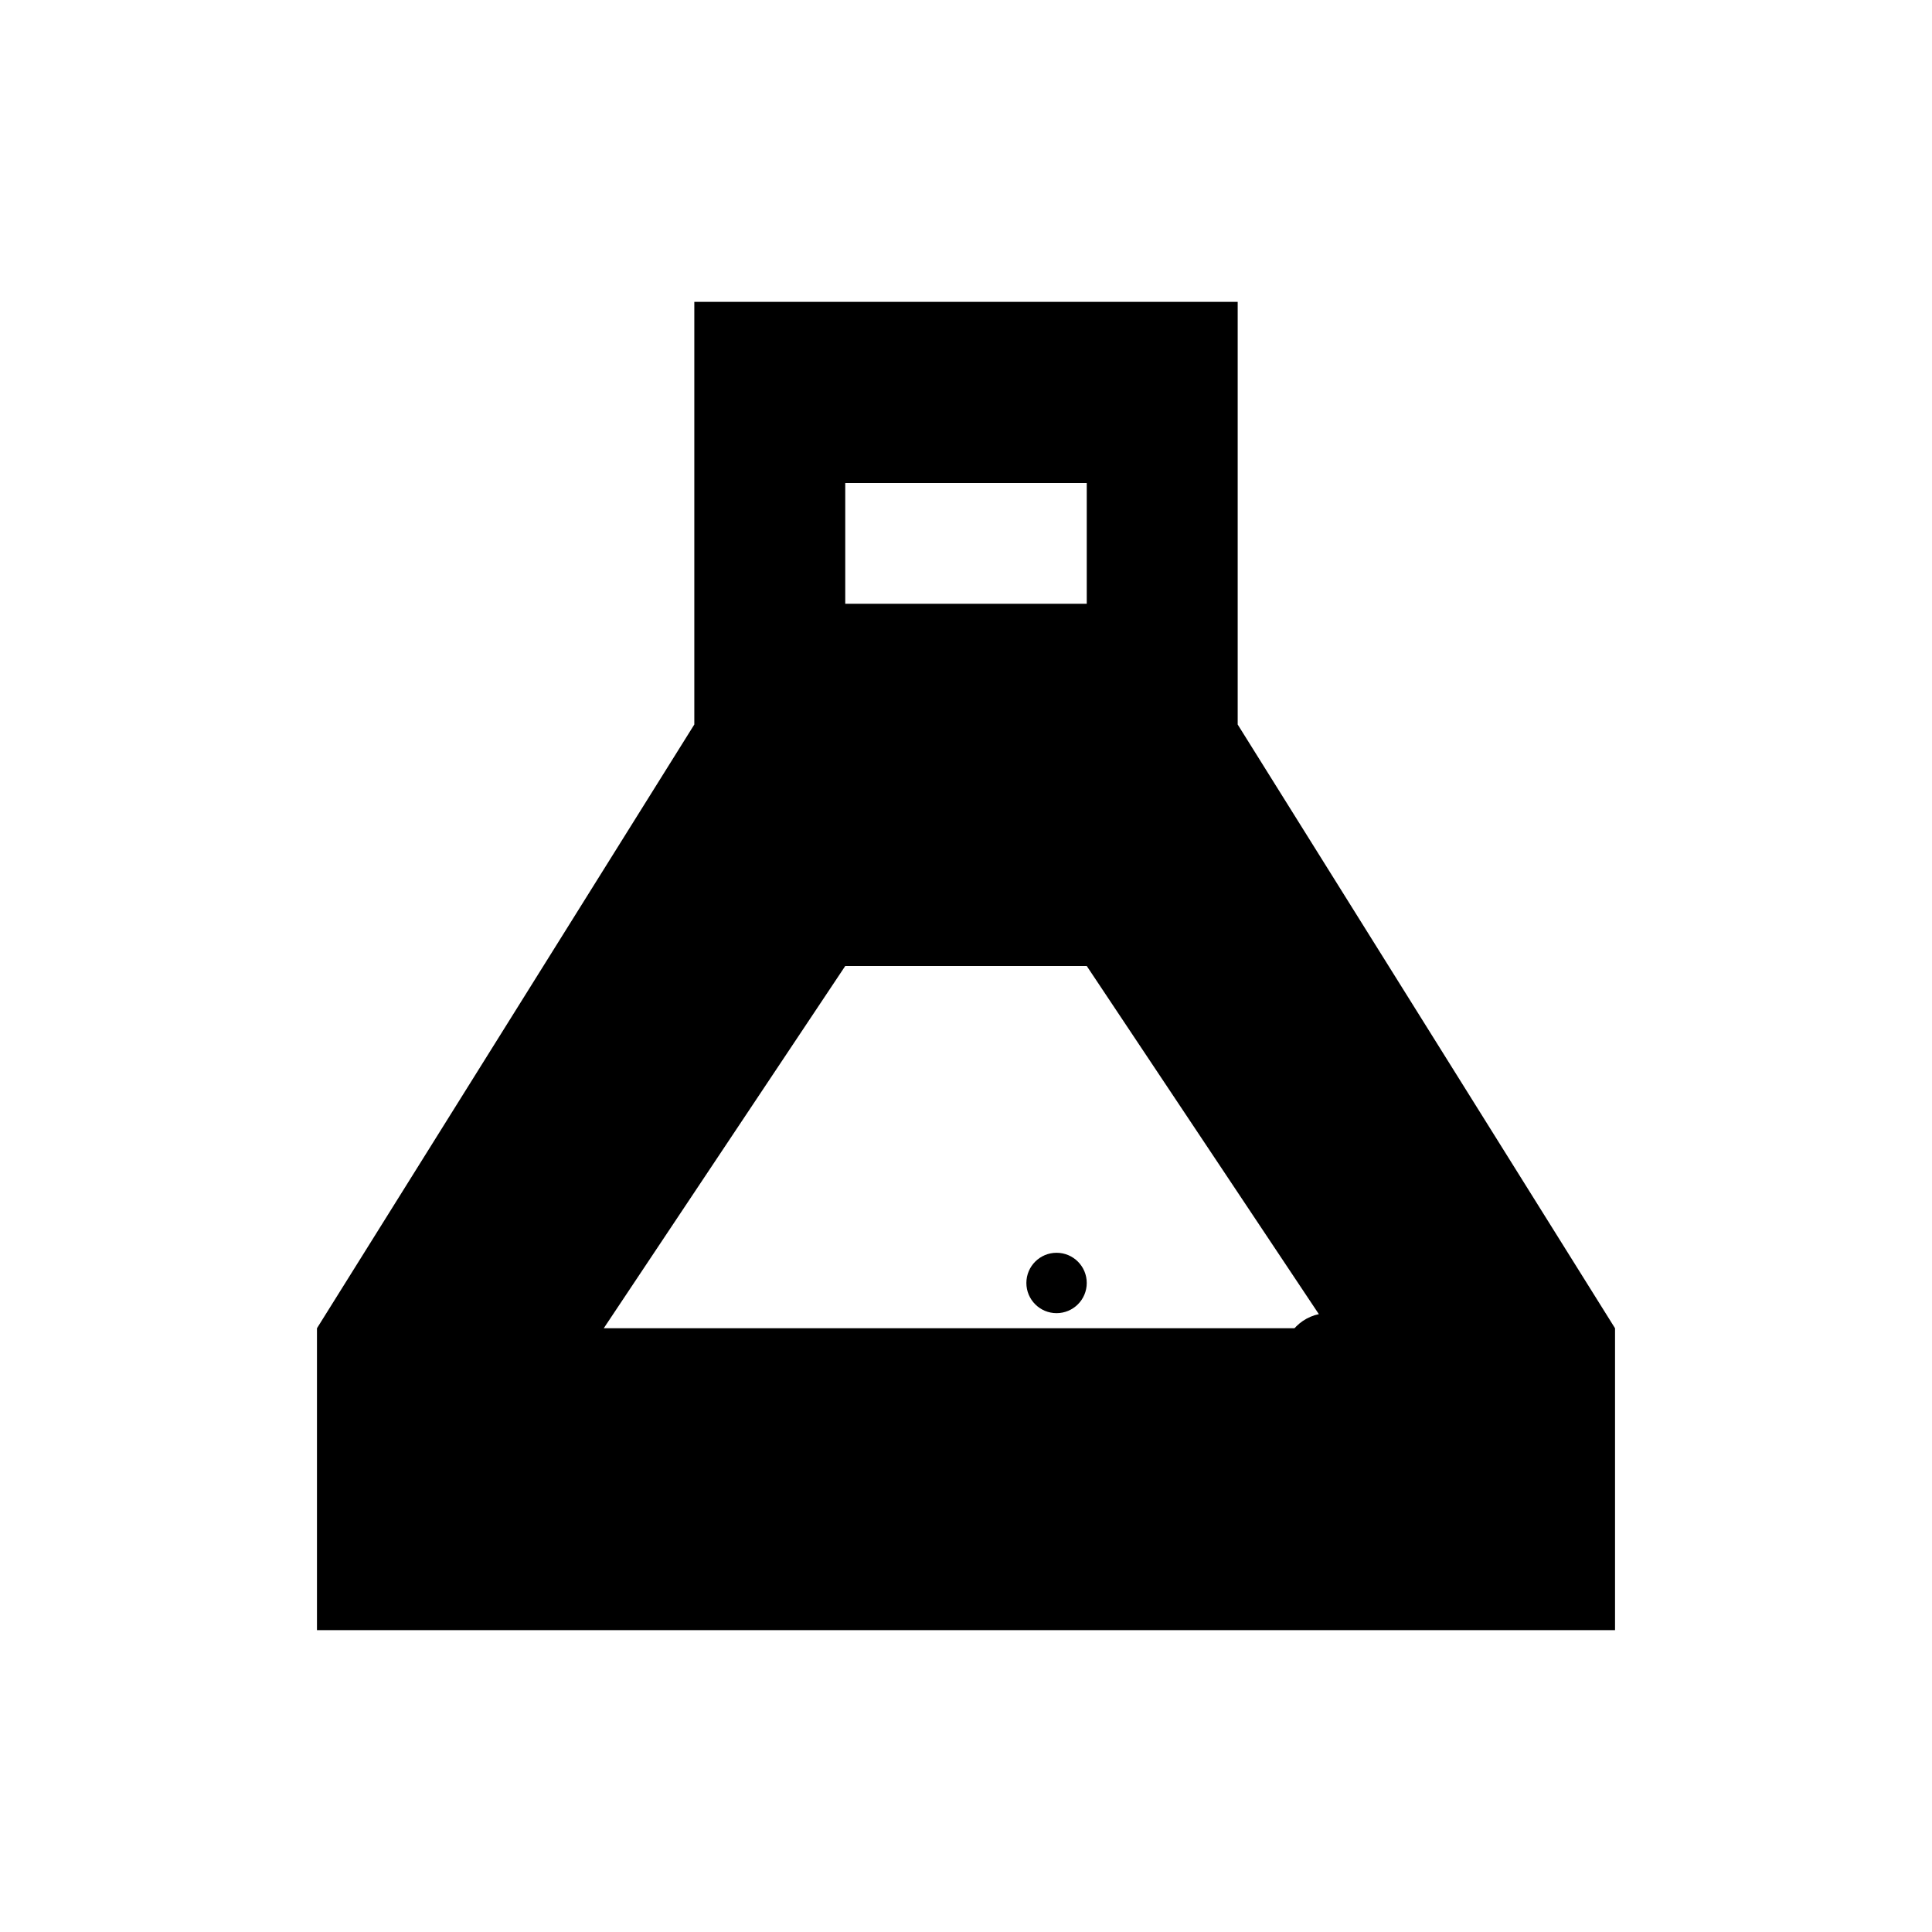
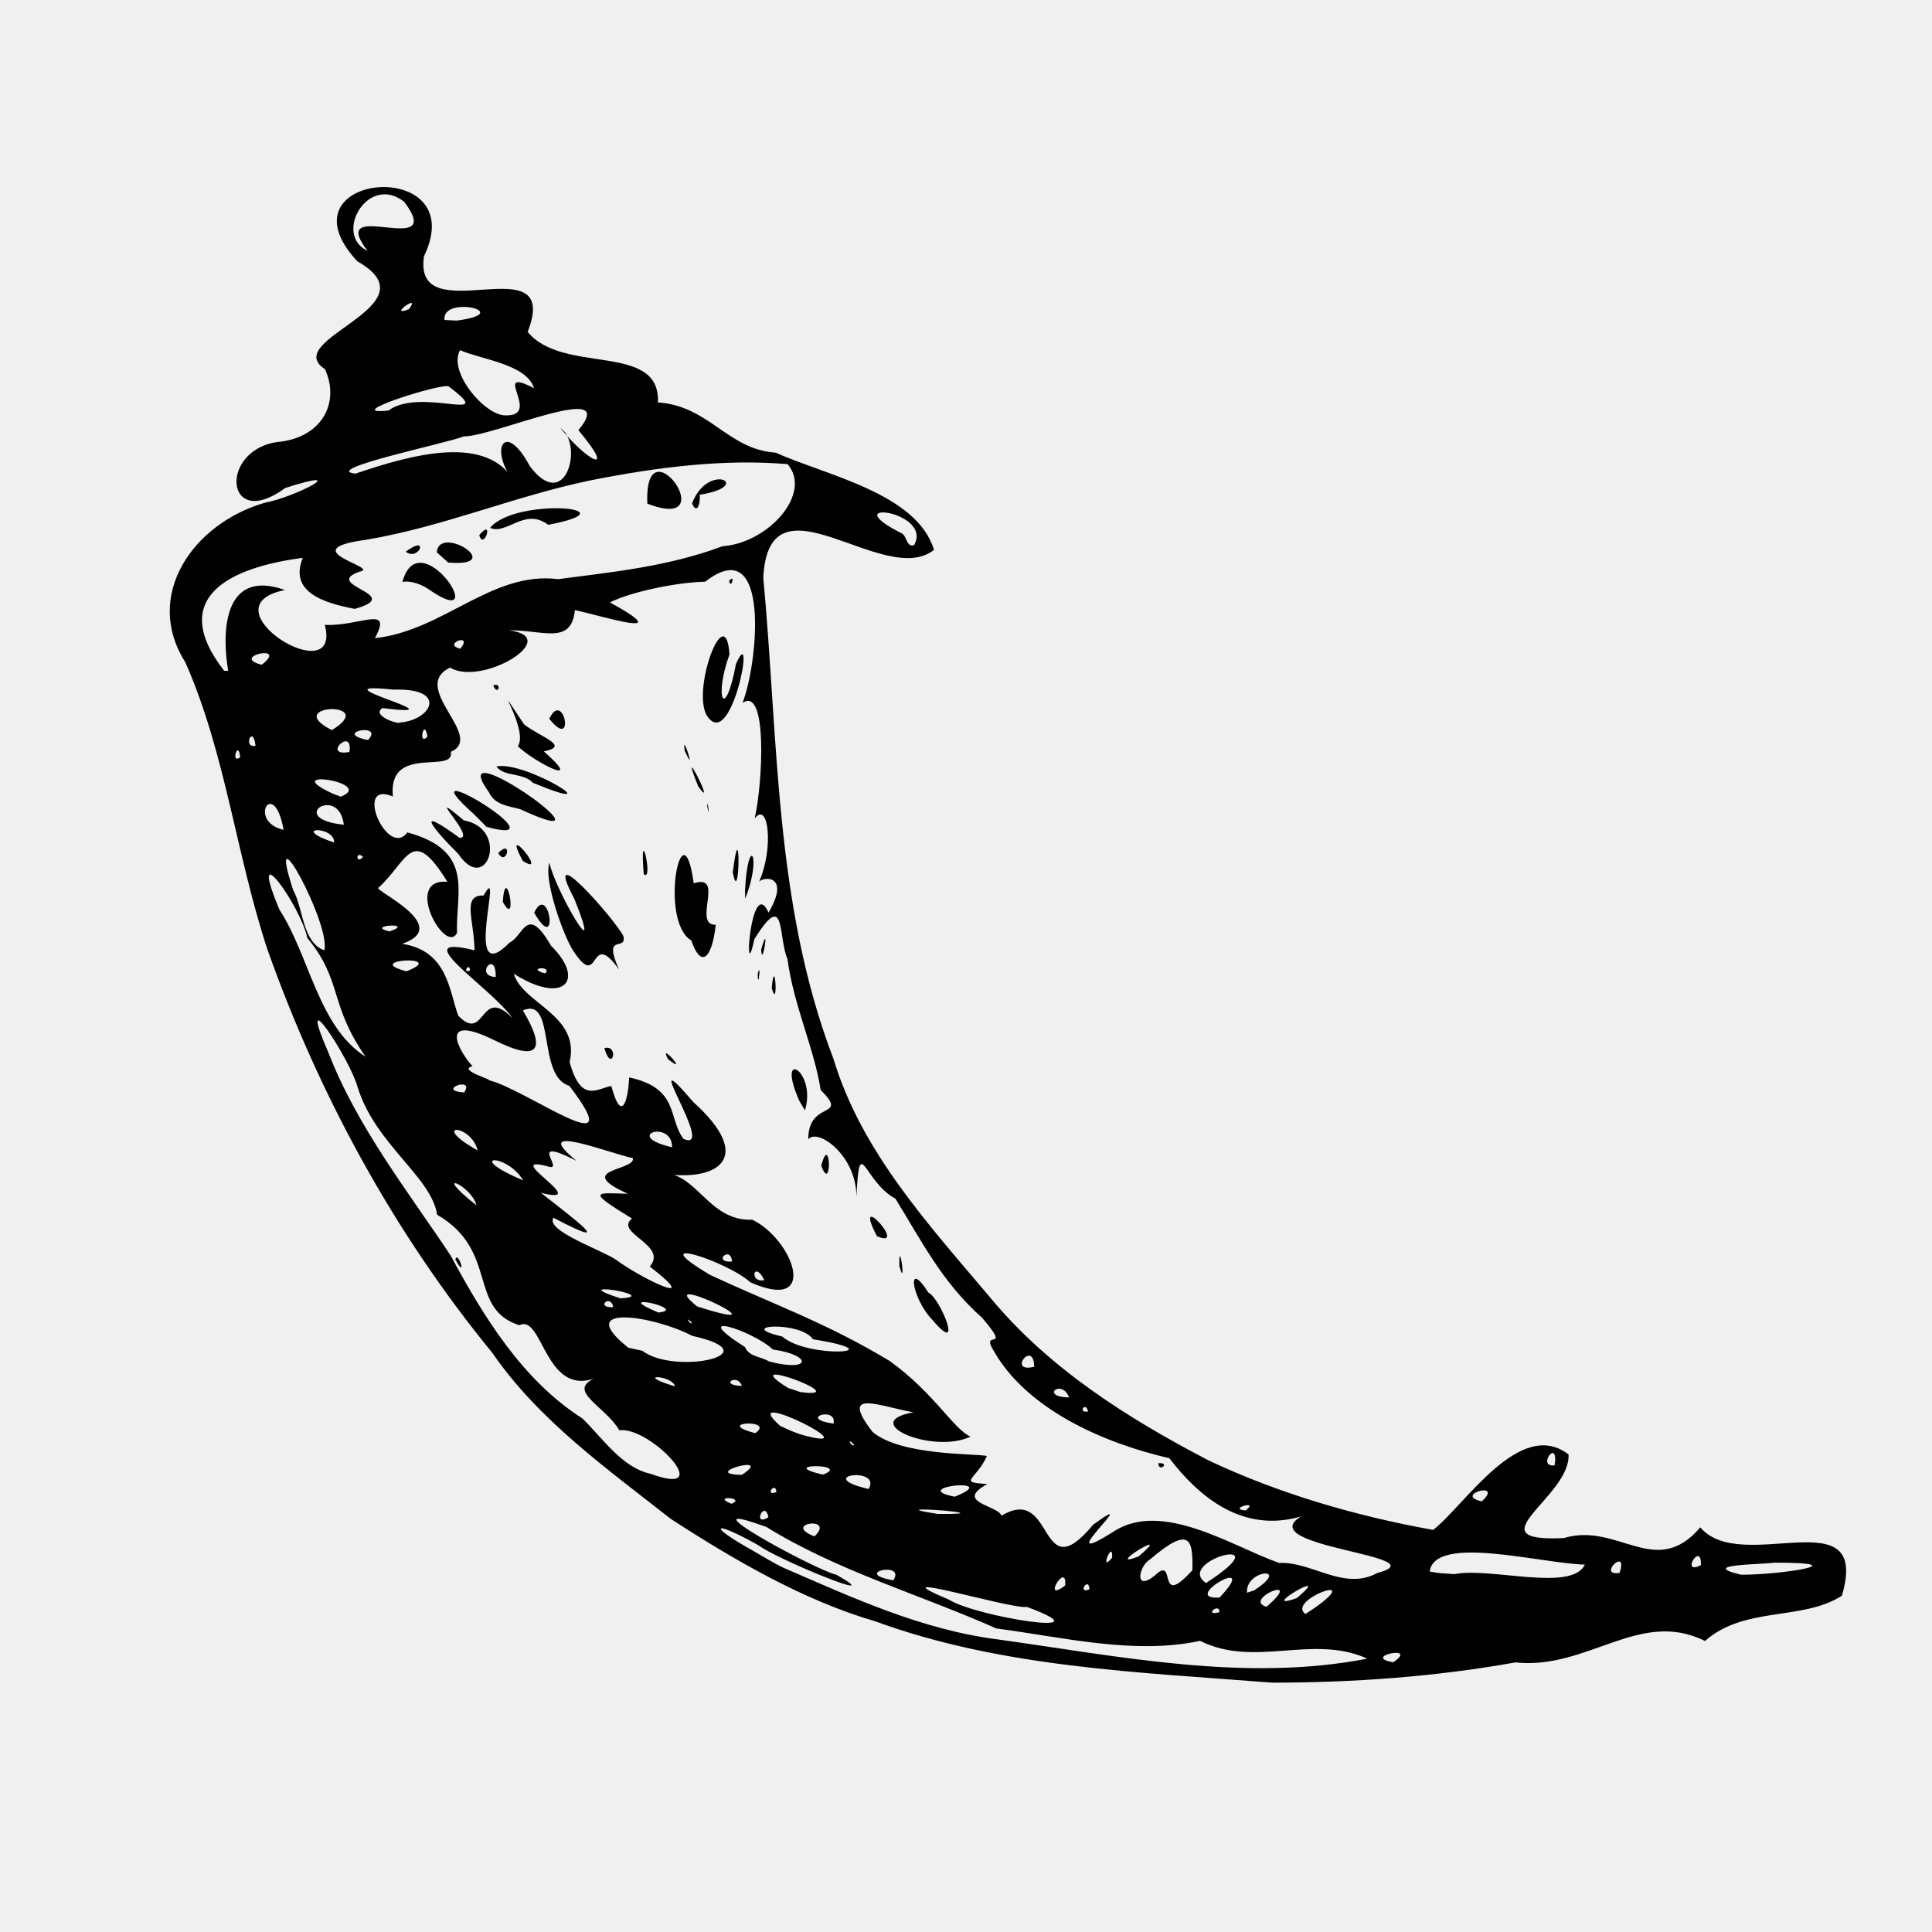
<svg xmlns="http://www.w3.org/2000/svg" viewBox="0 0 128 128">
-   <path fill="white" d="M0 0h128v128H0z" />
-   <path fill="#000" d="M46 48V20h36v28l25 40v20H21V88l25-40zm10-8h16v-8H56v8zm-16 48h48l-16-24H56l-16 24z" />
-   <circle cx="40" cy="80" r="4" fill="#000" />
-   <circle cx="88" cy="90" r="3" fill="#000" />
-   <circle cx="70" cy="85" r="2" fill="#000" />
+   <path fill="#010101" d="M44.44 100.63c-4.23-3.33-8.74-6.52-11.83-11.01-6.49-7.92-11.49-17.1-14.9-26.74-2.07-6.27-2.77-12.99-5.44-19.02-2.78-4.38.48-9.16 5.27-10.55 2.13-.41 5.89-2.43 1.36-.98-4.06 2.98-4.45-2.71-.29-3.07 2.84-.38 3.89-2.7 2.92-4.8-3.05-1.99 7.4-4.18 2.14-7.15-5.48-5.91 7.66-7.05 4.42-.33-.77 5.16 9.18-.95 6.87 5.01 2.35 2.86 8.8.65 8.63 4.67 3.42.24 4.6 3.11 7.8 3.33 3.33 1.5 9.36 2.69 10.49 6.44-3.3 2.61-10.95-5.4-11.31 1.84 1 10.69.74 21.7 4.65 31.88 1.85 6.16 6.33 11.01 10.38 15.81 3.88 4.7 9.12 8.01 14.48 10.8 4.69 2.21 9.75 3.68 14.87 4.6 2.07-1.59 5.74-7.48 8.97-5 .16 2.8-6.42 5.84-.31 5.54 3.59-1.08 6.08 2.77 9.04-.71 2.72 3.23 11.32-2.06 9.38 4.53-2.62 1.69-6.44.67-9.07 3-4.33-2.16-7.77 1.93-12.56 1.42-5.32.95-10.73 1.34-16.13 1.34-8.85-.7-17.89-.99-26.3-4.07-4.74-1.38-9.37-4.08-13.53-6.78zm7.47 3.24c4.63 2 9.16 4.11 14.23 4.75 8.05 1.12 16.37 2.84 24.45 1.27-3.66-1.65-7.44.64-11.08-1.18-4.37.94-9.06-.24-13.5-.82-5.05-2.25-10.5-3.8-15.23-6.72-5.91-2.16 3.06 2.77 4.65 3.17 3.69 2.1-4.06-1.08-5.16-1.95-3.09-1.74-3.49-1.37-.31.39.64.37 1.28.77 1.95 1.09zm-8.81-6.23c4.49 1.66-.02-3.16-2.07-2.88-.91-1.58-3.48-2.58-1.67-3.43-3.26 1.13-3.42-4.3-4.95-3.53-3.45-1.09-1.34-4.95-5.45-7.32-.37-2.5-4.08-4.66-5.26-8.43-.52-1.93-4.19-7.46-1.94-2.31 1.92 4.96 5.29 9.21 8.1 13.45 2.18 4.04 4.76 8.26 8.72 10.78 1.34 1.3 2.63 3.27 4.52 3.67zM30.17 83.45c.16-.68.82 1.46 0 0zm18.3 16.18c1-.44-1.43-.56 0 0zm2.44.89c-.25-1.23-1.11.69 0 0zm3.05 1.27c1.45-1.38-2.24-.87 0 0zm5.22 2.91c.89-1.3-2.82-.49 0 0zm-10.03-6.99c2.25-1.46-2.91-.02 0 0zm2.29 1.14c-.07-.77-.82.34 0 0zm11.43 7.13c1.84 1.16 10.73 2.54 5.16.48-.93.2-10.33-2.66-5.16-.48zM44.72 91.85c-.18-.77-2.85-.85 0 0zm5.32 3.1c1.39-.96-2.87-.74 0 0zm4.48 2.75c1.98-.75-3.23-.75 0 0zm-11.97-8.21c2.16 1.65 8.7.21 3.3-.99-2.45-1.31-7.99-2.2-4.22.79l.92.2zm15 9.16c.9-1.53-3.77-.88 0 0zm-4.56-3.63c5.27 1.49-4.43-3.34-1.3-.55l.7.32.6.23zm9.14 5.28c4.99.05-4.51-.68 0 0zm-21.5-13.7c-.19-.93-1.23.08 0 0zm29.94 18.44c.14-1.68-1.62 1.25 0 0zM49.15 91.82c-.3-.88-1.56-.04 0 0zm-8.04-5.8c2.86-.17-3.93-1.26 0 0zm-9.54-6.16c-.36-1.38-3.12-2.47 0 0zM56.6 95.74c-.52-.6-.25.13 0 0zm15.58 9.56c-.05-.91-.85.35 0 0zM55.22 94.32c.28-1.18-2.44-.36 0 0zm-11.6-7.36c2.13-.23-3.42-1.44 0 0zm19.63 12.2c3.32-1.32-3.24-.64 0 0zm-10.21-6.93c3.83.49-4.56-2.61-.84-.28l.84.28zm13.31 8.19c3.58-2.14 2.4 5.01 6.07.6 3.62-2.64-3.13 3.27 1.33.47 3.23-2.16 7.99 1.02 11 2.06 2.16-.11 4.27 1.87 6.49.67 4.27-1.15-8.36-1.71-5.05-3.75-3.91 1.14-6.8-1.36-8.72-3.86-4.39-1.01-9.46-3.25-11.65-7.14-.89-1.46 1.29.21-.77-2.18-2.64-2.35-3.96-5.02-5.73-7.88-2.12-1.13-2.37-4.46-2.58-.11.02-2.74-2.56-4.59-3.19-3.82-.01-2.64 2.76-1.32.82-3.27-.42-2.74-1.79-5.59-2.2-8.68-.64-1.49-.09-4.68-2.19-1.31-.76 3.57-.25-4.38.94-1.76 1.56-2.67-.56-2.36-.65-1.99 1.02-2.26.64-5.46-.27-4.24.54-2.39.86-8.8-.81-7.66 1.01-2.5 1.92-11.44-2.47-8.03-1.78.03-4.85.64-6.31 1.37 4.56 2.51-.46.91-2.32.51-.24 2.33-2.08 1.32-4.38 1.34 3.67.45-1.79 3.75-3.89 2.47-2.74 1.31 2.36 4.57.05 5.58.28 1.52-4.19-.55-3.84 2.96-2.65-1.12-.36 4.16.96 2.38 4.51 1.22 3.18 4.01 3.29 6.65-.74 1.54-3.63-3.62-.64-3.38-2.36-3.83-2.61-1.38-4.56.39-.45.13 4.99 2.53 1.57 3.72 3.01.47 3.1 3.1 3.71 4.76 1.81 1.88 1.44-2.08 3.6.18-1.37-2.02-7.25-5.68-2.52-4.51-.03-2.03-.86-3.67.6-3.63 1.44-2.6-1.51 6.42 1.73 3.11.9-.39 1.12-2.6 2.73.21 2.34 2.3.85 3.97-2.46 1.86.59 2.01 4.42 2.72 3.7 5.86.76 2.76 1.83 1.74 2.76 1.58.73 2.68 1.14.71 1.18-.57 3.34.72 2.56 2.69 3.6 4.07 2.3 1.04-3.29-7.04.66-2.43 4.16 3.75 1.56 5.32-2.17 4.72 2.36-.19 3.12 3.19 6.07 3.07 2.69 1.28 4.52 6.2-.12 4.15-1.61-1.45-7.31-3.24-2.65-.48 4.3 1.99 7.71 3.18 11.86 5.68 2.96 2.12 4.25 4.54 5.37 5.02-2.49 1.19-7.51-.95-3.78-1.61-2.33-.42-4.94-1.6-2.71 1.3 1.89 1.58 6.71 1.42 7.58 1.59-.73 1.61-1.99 1.74.03 1.86-2.25 1.22.72 1.41.93 2.1zm-4.6-13c-1.37-1.43-1.72-4.11-.24-1.78.75.3 2.43 4.38.24 1.78zm14.99 9.52c.85-.06.02.65 0 0zM59.59 83.91c-.06-2.17.49 1.67 0 0zM58.1 81.9c-1.73-3.32 2.17.95 0 0zM40.04 69.44c1.01-.27.5 1.73 0 0zm14.37 7.79c.62-2.33.73 1.96 0 0zm-10.15-7.06c-.71-1.29 1.5 1.21 0 0zm8.71 2.79c-1.63-3.65 1.16-2 .36.6l-.36-.6zM37.95 62.95c-.73-1.2-1.93-4.72-1.55-5.79.35 1.75 3.72 7.53 1.65 2.39-2.28-4.3 2.73 1.4 3.25 2.47.24 1.07-1.41-.29-.29 2.21-2.04-2.85-1.2 1.58-3.06-1.28zm-4.64-3.2c.19-2.79 1.06 1.91 0 0zm2.08.72c1-2.11 1.69 2.93 0 0zm-5.02-3.89c-1.73-1.72-2.98-3.3.08-1.07 1.18.05-2.62-3.6.28-1.16 3.06.56 1.51 5.01-.36 2.23zm2.64-.07c1-.99.53.98 0 0zm1.62.52c-1.52-2.85 1.85 1.2 0 0zm-3.22-3.08c-5.02-4.47 6.31 2.34.82.83l-.82-.83zm14.39 8.36c-2.18-1.3-.58-9.18.16-3.79 2.11-.68-.12 2.78 1.46 2.75-.24 2.18-.95 2.97-1.62 1.04zm5.33 3.15c.21-2.38.45 1.62 0 0zm-.93-.92c.24-1.01.03 1.2 0 0zM32.39 52.48c-3.23-4.45 9.38 4.51 2.07 1.13-.77-.21-1.69-.28-2.07-1.13zm10.26 5.43c-.31-3.75.68.62 0 0zm7.78 5c.6-2.14.05 1.41 0 0zM32.89 50.78c1.92-.41 7.95 3.37 2.41 1.08-.62-.69-1.93-.38-2.41-1.08zm16.47 8.21c.2-3.84 1.15-2.29.01.55l-.01-.55zm-15.05-9.55c.78-1.15-2.08-5.18.41-1.45 1.08.85 3.11 1.43 1.31 1.79 2.84 2.5-.68.68-1.72-.34zm14.24 8.35c.54-4.37.47 2.56 0 0zM32.68 45.41c.6-.26.32.79 0 0zm3.71 2.21c.96-2.01 1.77 2.23 0 0zm10.47 5.82c0-.77.2 1.12 0 0zm-.6-1.34c-1.45-3.59 1.35 1.9 0 0zm-.89-2.35c-.25-1.48.83 1.86 0 0zm1.45-2.36c-1-1.76 1.26-7.75 1.51-4.03-1.05 2.89-.3 4.51.43.63 1.36-3.06-.29 6.02-1.94 3.4zm1.49-8.91c.44-.53.1.65 0 0zM45.82 87.6c-.59-.52.07.33 0 0zm5.13 2.6c2.86.74 2.84-.44.26-.79-1.39-1.29-5.77-2.66-1.85-.16.27.65 1.09.63 1.59.95zm-10.14-6.74c1.57 1.18 5.93 3.32 2.24.45 1.24-1.44-2.38-2.21-1.18-3.18-3.06-1.87-2.41-1.7-.27-1.64-3.67-1.64.53-1.52.33-2.36-1.42-.28-7.03-2.5-3.73.18-3.36-1.71-.8.64-1.82.39-3.44-.94 3.06 2.62-.54 1.73 1.97 1.56 5.3 4 .83 1.65-.57.85 3.21 2.14 4.14 2.78zm5.37 3.09c6.53 2.1-3.2-2.58 0 0zm27.5 16.65c.08-1.3-.9 1.11 0 0zm2.82 1.19c1.51-1.46.06 2.33 2.5-.36.03-1.92-.07-3.06-2.8-.72-.75.42-1.09 2.19.3 1.08zM31.65 76.22c-.47-1.82-3.25-1.81 0 0zm3.01 1.98c-1.12-1.86-4-1.68 0 0zm17.17 10.35c1.68 1.49 7.7 1.09 2.03.18-.83-1.24-5.32-.94-2.03-.18zm23.6 14.57c2.57-2.16-2.5.97 0 0zm5.36 3.69c.02-.69-1.11.3 0 0zm.01-.97c2.86-3.03-2.77.18 0 0zM24.22 70.01c-2.43-3.47-1.51-5.03-3.86-7.87-.45-2.17-4.03-7.09-1.85-1.88 1.99 3.05 2.58 7.77 5.71 9.75zm55.68 34.87c5.26-3.4-2.15-1.48 0 0zm4.01 1.57c2.64-2.26-1.66-.47 0 0zM30.75 72.38c.76-1.12-1.94-.14 0 0zm52.33 32.99c2.55-1.64-.59-1.39-.46.15l.46-.15zM48.5 83.58c-.09-1.11-1.35.09 0 0zm2.14 1.23c-.69-1.38-1.05.21 0 0zm36.53 21.67c3.27-2.36-1.98-.45-.68.45l.68-.45zm-1.26-.6c2.67-2.23-2.8.99 0 0zm6.39 4.25c1.79-1.19-2.17-.38 0 0zM32.39 71.57c2.39.54 9.56 5.89 5.33.37-2.17-.64-.87-5.94-3.08-5 1.48 2.48 1.22 3.53-1.9 1.97-3.91-1.91-2.2.94-1.43 1.73-1.04.25 1.39.91 1.08.93zm-10.9-8.61c.43-1.77-3.95-9.75-2.07-4 .68 1.21.61 3.49 2.07 4zM41.5 75.3c-1.23-1.03-.06-.15 0 0zm3.03.71c0-1.88-3.35-.77 0 0zm26.3 16.57c-.5-1.28-1.98-.02 0 0zm1.26.93c-.18-.72-.72.14 0 0zm10.43 6.56c1-.74-1.25-.09 0 0zM26.93 64.35c2.87-1.11-3.07-.79 0 0zm41.59 26.2c-.04-1.86-1.83.46 0 0zM25.8 61.71c1.84-.62-1.71-.41 0 0zm5.34 2.59c-.03-.61-.56.23 0 0zm65.22 39.99c2.37-.48 7.77 1.21 8.64-.63-2.88-.07-9.95-2.03-10.28.46l.63.1 1.01.07zM32.84 64.73c.05-1.88-1.46-.07 0 0zm-14.05-9.75c-.64-3.58-2.43-.54 0 0zm3.35.84c.04-1.15-3.07-1.03 0 0zm1.91.94c-.55-.44-.43.57 0 0zm12.06 7.73c.57-.52-1.35-.38 0 0zm-13.33-9.85c-.33-2.71-3.88-.4 0 0zm-6.87-4.46c-.1-1.25-.67.47 0 0zm1.02-.77c-.17-1.48-.88.19 0 0zm5.65 3.37c2.39-.94-4.35-1.94-.49-.18l.49.18zm75.59 46.69c1.53-1.4-1.94-.43 0 0zm9.13 4.74c.61-1.81-1.54.23 0 0zM23.15 49.82c.26-1.75-1.89.35 0 0zm-8.03-5.38c-.43-2.47-.37-6.82 3.76-5.35-5.51 1.1 3.82 6.85 2.64 2.31 2.32.11 4.53-1.37 3.32.88 4.57-.5 7.73-4.46 12.14-3.91 3.44-.46 7.19-.8 10.89-2.18 3.04-.22 5.97-3.5 4.31-5.44-4.15-.35-8.5.17-13.08 1.08-5.08 1.06-9.7 3.06-14.83 3.93-5 .67 1 1.85-.43 2.11-2.61.9 3.11 1.52-.34 2.47-2.13-.41-4.35-1.14-3.44-3.38-4.79.62-9 2.61-5.21 7.48h.27zm11.54-5.88c1.12-4.14 6.01 3.4 1.84.55-.5-.38-1.32-.68-1.84-.55zm.22-2.01c1.62-1.2.86.68 0 0zm2.06.04c.15-1.9 4.71 1.01.75.68l-.75-.68zm2.81-1.14c1.03-1.2.3 1.07 0 0zm.72-.48c1.71-2.06 9.69-1.31 3.85-.2-1.56-1.18-2.76.7-3.85.2zm10.42-1.6c-.26-5.62 5.18 1.99 0 0zm2.96-.02c1.08-2.83 4.2-1.14.5-.57.08.3-.11 1.46-.5.57zM21.99 48.37c3.23-1.98-3.43-1.72 0 0zm2.39.66c1.13-1.2-2.46-.49 0 0zm-7.04-4.99c1.85-1.42-2.18-.54 0 0zm95.35 59.65c.05-1.65-1.41.74 0 0zM103 97.08c.28-1.9-1.24.16 0 0zm12.36 7.25c2.58.01 7.82-.8 2.2-.8-.88.13-5.13.11-2.2.8zM26.48 47.87c2.09-.14 3.27-2.3-.41-2.18-5.69-.59 5.02 1.95-.73 1.22-.77.51 1.09 1.1 1.14.96zm1.84.93c-.22-1.34-.65.71 0 0zm2.18-5.82c.9-1.12-1.26-.3 0 0zm-6.95-11.6c3.73-1.27 8.82-2.69 10.58.62-1.79-2.15-.72-4.28.97-1.12 2.39 3.19 3.59-1.45 2.03-2.52 1.77 2.2 3.79 3.24 1.19.14 2.83-3.4-5.66.45-7.59.41-.92.41-9.58 2.2-7.18 2.47zm2.19-4.18c2.13-1.6 7.35.96 4-1.59-.33-.3-7.35 1.93-4 1.59zm7.75.32c2.49.06-1.07-3.34 1.89-1.8-.49-1.59-3.45-1.89-4.9-2.52-.82 1.45 1.66 4.34 3.01 4.32zm-6.39-7.04c.86-1.16-1.51.6 0 0zm3.16.76c4.01-.53-1.02-1.72-.81-.04l.81.04zm-5.91-4.62c-2.82-3.69 5.31.62 2.44-3.24-2.41-1.92-4.73 2.16-2.44 3.24zm36.21 19.5c1.29-2.29-5.34-3.09-.87-.81.42.14.32.97.87.81z" />
</svg>
